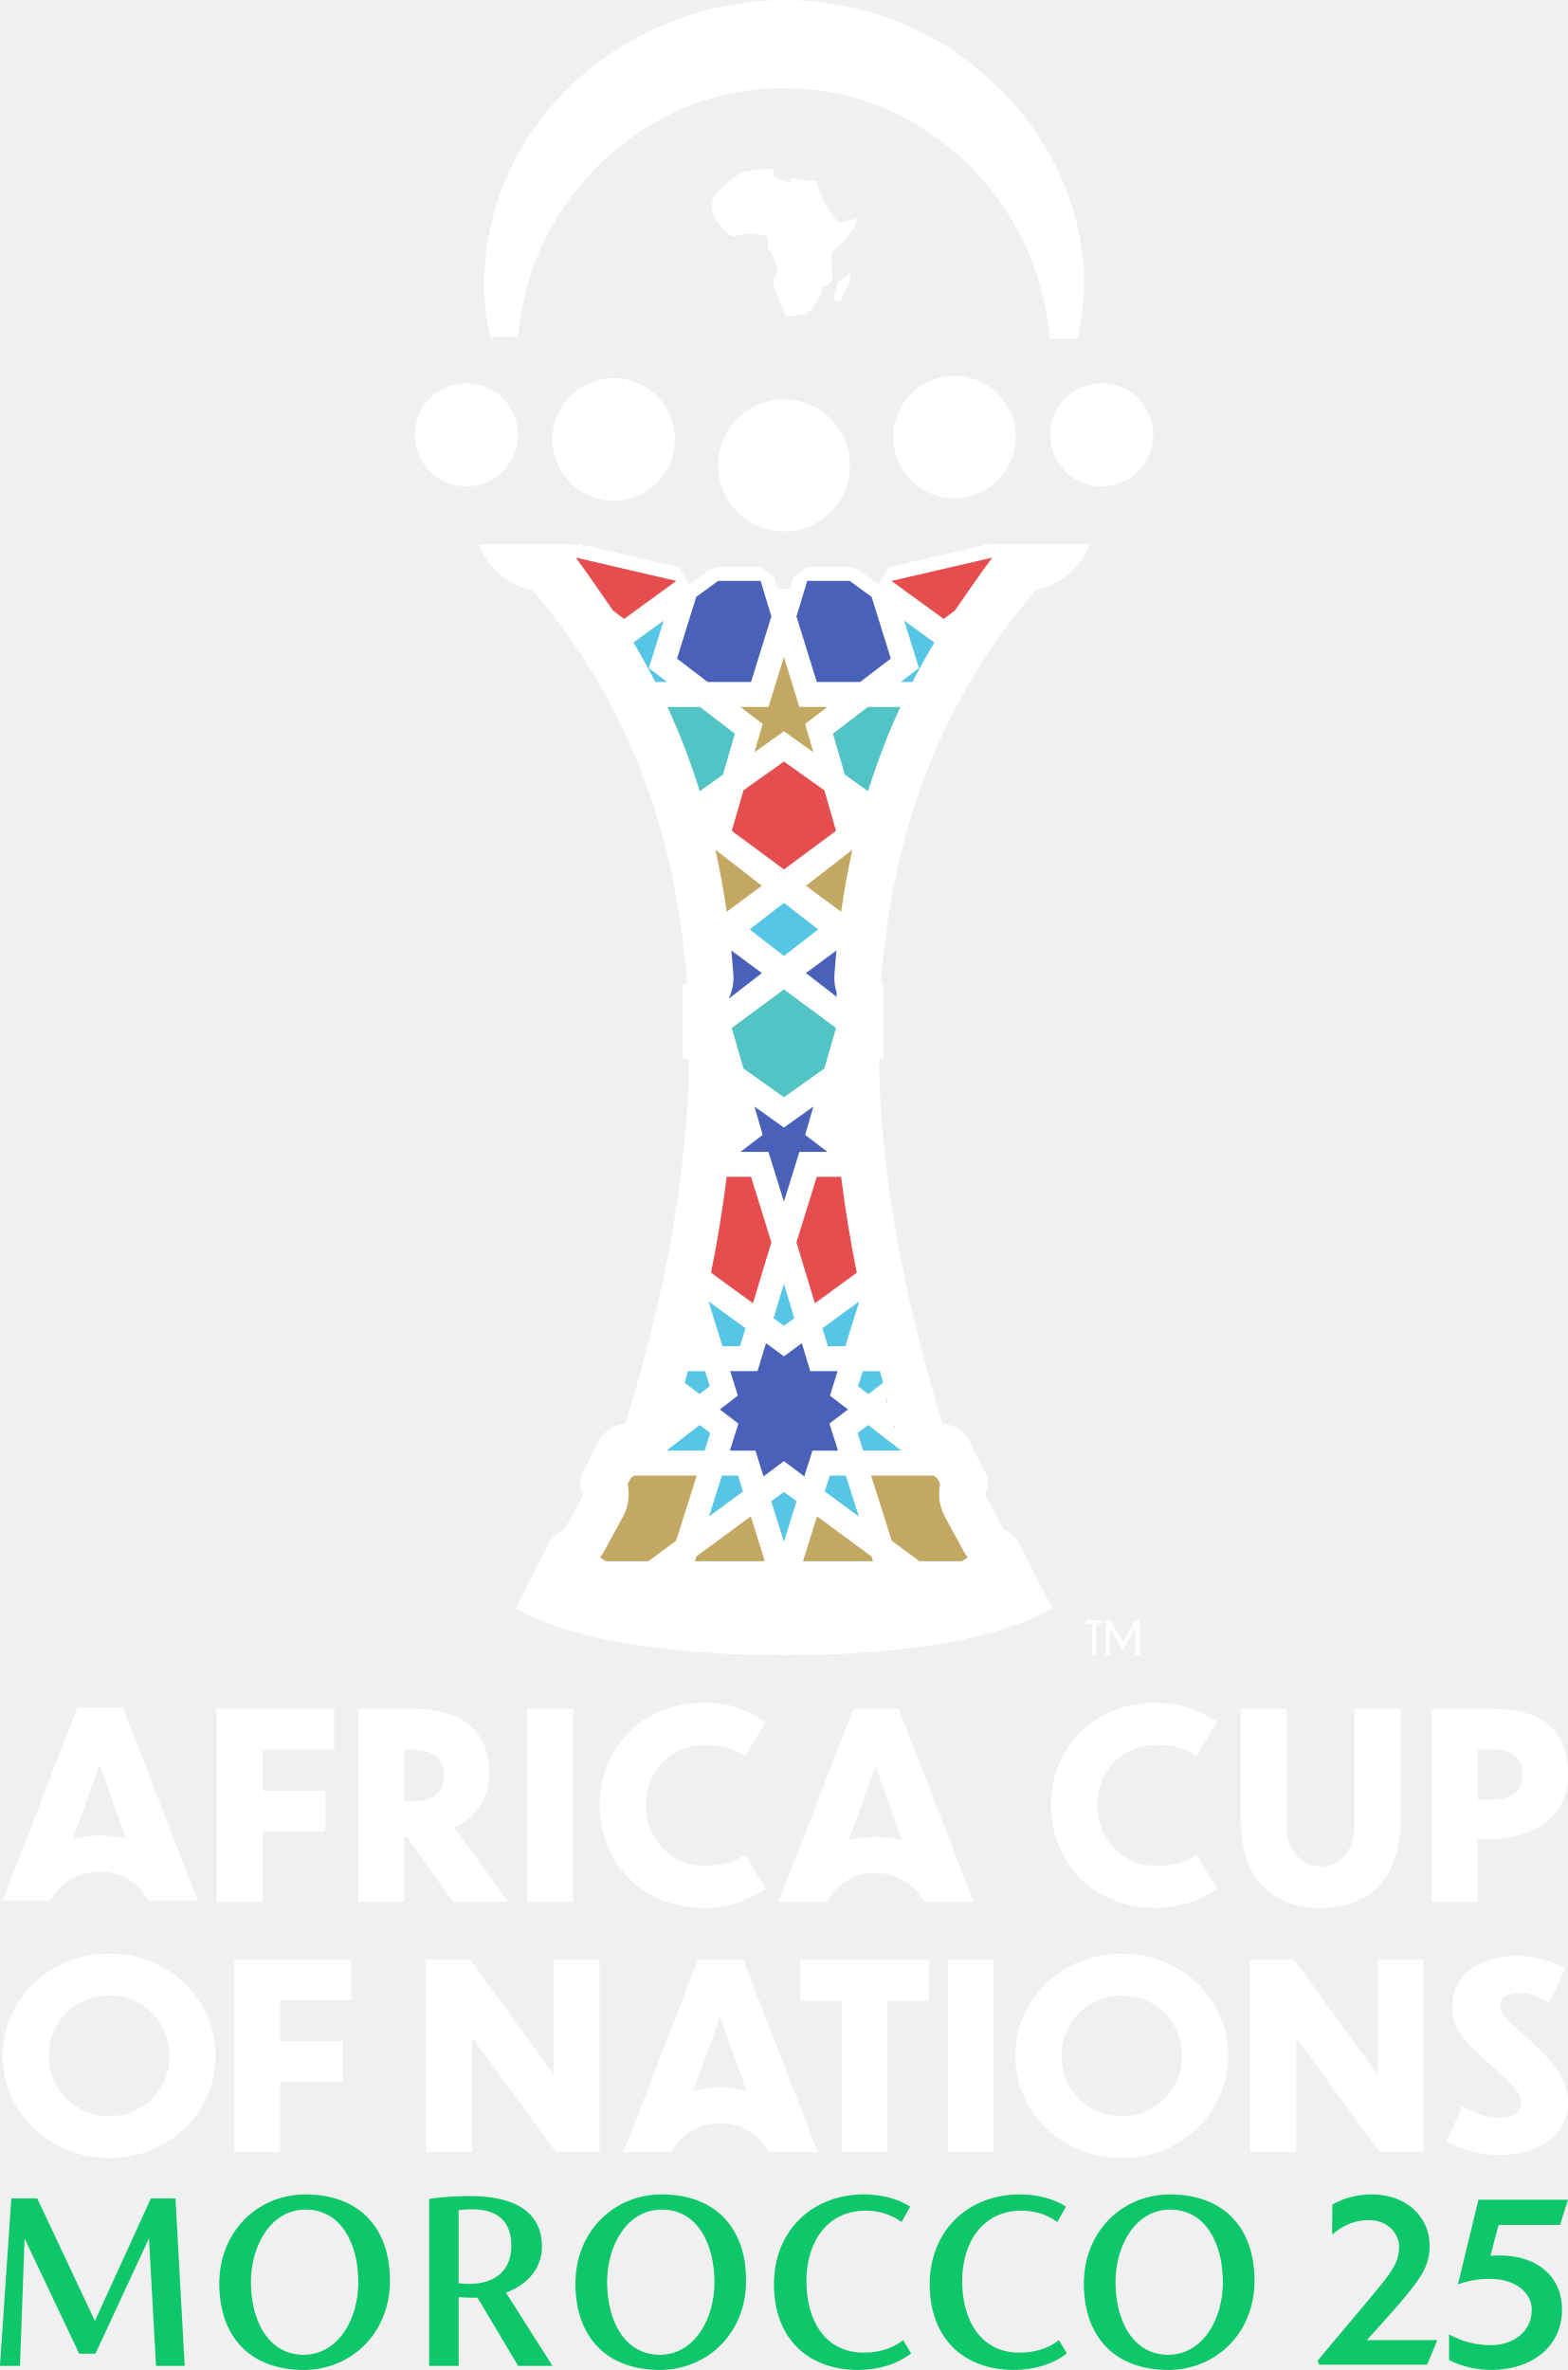
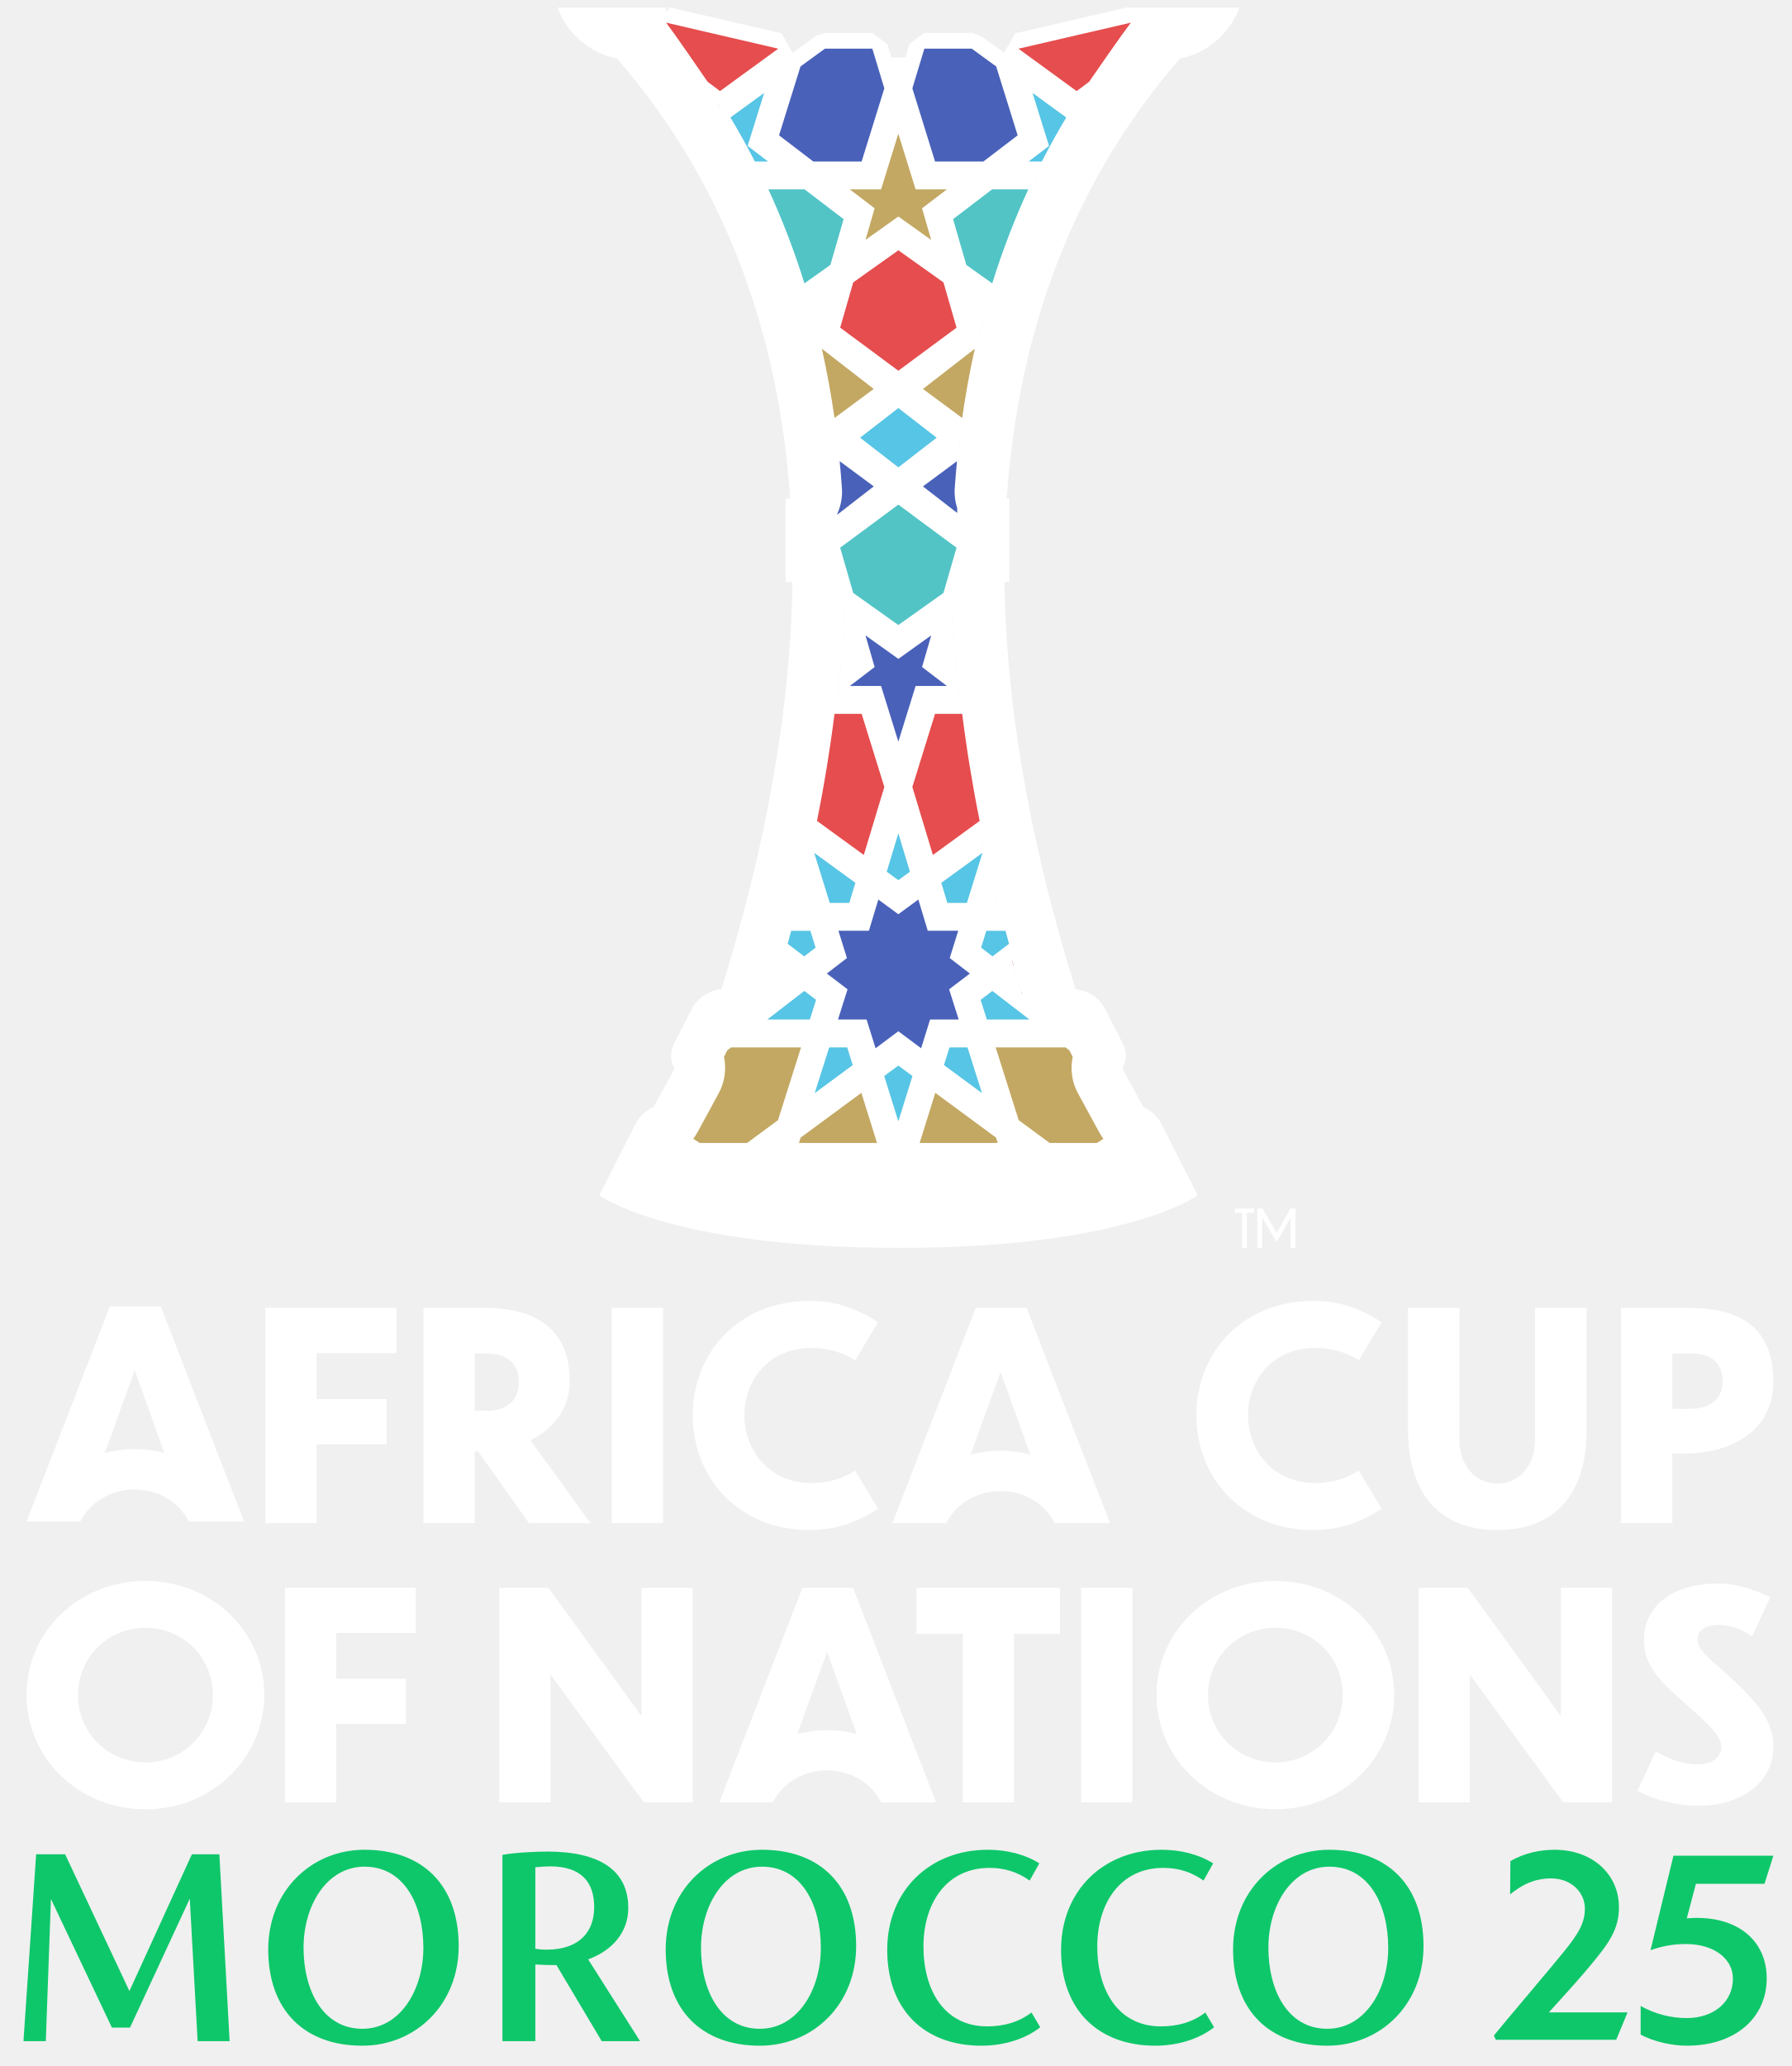
- <svg xmlns="http://www.w3.org/2000/svg" viewBox="0 0 59.16 89.42">
+ <svg xmlns="http://www.w3.org/2000/svg" viewBox="-0.795 20.273 60.575 69.831">
  <defs data-source="https://football-logos.cc">
    <clipPath id="c" clipPathUnits="userSpaceOnUse">
      <path d="M0 841.89h1190.55V0H0Z" />
    </clipPath>
  </defs>
  <g clip-path="url(#c)" transform="matrix(.28853 0 0 -.28853 -95.49 190.682)">
    <path d="m0 0-.919 16.693-7.003-15.102h-2.122l-7.144 15.067L-17.789 0h-2.617l1.485 21.892h3.395l7.534-16.021 7.32 16.021h3.219L3.749 0Z" style="fill:#0ec76a;fill-opacity:1;fill-rule:nonzero;stroke:none" transform="translate(351.355 351.497)" />
    <path d="M0 0c0 5.022-2.228 9.514-6.896 9.514-4.457 0-7.145-4.598-7.145-9.479 0-5.022 2.264-9.513 6.897-9.513C-2.688-9.478 0-4.88 0 0m-18.178-.177c0 6.861 5.057 11.671 11.282 11.671 6.825 0 11.034-4.173 11.034-11.282 0-6.861-5.058-11.671-11.282-11.671-6.826 0-11.034 4.174-11.034 11.282" style="fill:#0ec76a;fill-opacity:1;fill-rule:nonzero;stroke:none" transform="translate(377.807 362.425)" />
    <path d="M0 0c3.961 0 5.623 2.157 5.623 4.986 0 2.936-1.521 4.775-5.163 4.775-.46 0-1.026-.035-1.733-.106V.106A8 8 0 0 1 0 0m6.507-10.716L1.203-1.804H.849c-.743 0-1.415.035-2.122.071v-8.983h-3.855v21.821c1.485.283 4.032.389 5.27.389 6.118 0 9.477-2.193 9.477-6.614 0-2.829-1.874-4.986-4.703-6.012l6.083-9.584z" style="fill:#0ec76a;fill-opacity:1;fill-rule:nonzero;stroke:none" transform="translate(392.199 362.213)" />
    <path d="M0 0c0 5.022-2.228 9.514-6.896 9.514-4.456 0-7.144-4.598-7.144-9.479 0-5.022 2.263-9.513 6.896-9.513C-2.688-9.478 0-4.88 0 0m-18.178-.177c0 6.861 5.057 11.671 11.282 11.671C-.07 11.494 4.138 7.321 4.138.212c0-6.861-5.057-11.671-11.282-11.671-6.825 0-11.034 4.174-11.034 11.282" style="fill:#0ec76a;fill-opacity:1;fill-rule:nonzero;stroke:none" transform="translate(424.38 362.425)" />
    <path d="M0 0c0 7.003 5.022 11.742 11.776 11.742 2.229 0 4.35-.531 6.048-1.591l-1.131-2.017C15.242 9.16 13.722 9.62 11.989 9.62c-5.093 0-7.745-4.209-7.745-9.195 0-5.093 2.405-9.372 7.462-9.372 1.91 0 3.678.46 5.199 1.626l1.026-1.733c-1.91-1.485-4.457-2.157-6.897-2.157C4.279-11.211 0-6.931 0 0" style="fill:#0ec76a;fill-opacity:1;fill-rule:nonzero;stroke:none" transform="translate(432.159 362.177)" />
    <path d="M0 0c0 7.003 5.022 11.742 11.776 11.742 2.229 0 4.35-.531 6.048-1.591l-1.131-2.017C15.242 9.16 13.722 9.62 11.989 9.62c-5.093 0-7.745-4.209-7.745-9.195 0-5.093 2.405-9.372 7.462-9.372 1.91 0 3.678.46 5.199 1.626l1.026-1.733c-1.91-1.485-4.457-2.157-6.897-2.157C4.279-11.211 0-6.931 0 0" style="fill:#0ec76a;fill-opacity:1;fill-rule:nonzero;stroke:none" transform="translate(452.528 362.177)" />
    <path d="M0 0c0 5.022-2.228 9.514-6.897 9.514-4.456 0-7.143-4.598-7.143-9.479 0-5.022 2.263-9.513 6.896-9.513C-2.688-9.478 0-4.88 0 0m-18.178-.177c0 6.861 5.057 11.671 11.281 11.671 6.826 0 11.034-4.173 11.034-11.282 0-6.861-5.057-11.671-11.281-11.671-6.826 0-11.034 4.174-11.034 11.282" style="fill:#0ec76a;fill-opacity:1;fill-rule:nonzero;stroke:none" transform="translate(490.863 362.425)" />
    <path d="M0 0h-14.107l-.231.491c1.099 1.388 7.111 8.441 8.181 9.8 1.792 2.197 2.486 3.44 2.486 5.088 0 1.85-1.561 3.526-3.961 3.526-1.532 0-3.093-.462-4.798-1.879l.029 3.903c1.589.925 3.411 1.33 5.232 1.33 4.51-.029 7.487-2.978 7.487-6.707.029-2.688-1.301-4.394-3.469-6.995-.751-.925-2.948-3.382-4.741-5.348H1.33Z" style="fill:#0ec76a;fill-opacity:1;fill-rule:nonzero;stroke:none" transform="translate(517.58 351.66)" />
    <path d="M0 0c-1.619 0-3.816.434-5.406 1.301v3.353A11 11 0 0 1 0 3.238c3.151 0 5.406 1.879 5.406 4.625 0 2.284-2.168 4.047-5.493 4.047-1.561 0-2.861-.26-4.162-.723l2.688 11.072h11.708l-1.041-3.296H1.07L0 14.916c.376.029.752.058 1.127.058 5.233 0 8.239-2.948 8.239-7.082C9.366 3.267 5.695 0 0 0" style="fill:#0ec76a;fill-opacity:1;fill-rule:nonzero;stroke:none" transform="translate(525.848 350.966)" />
    <path d="M0 0h15.383v-5.308H6.018v-5.375h8.215v-5.307H6.018v-9.23H0Z" style="fill:#fff;fill-opacity:1;fill-rule:nonzero;stroke:none" transform="translate(359.274 437.404)" />
    <path d="M0 0v-6.727h1.386c2.367 0 3.787 1.216 3.787 3.414C5.173-1.082 3.617 0 1.386 0Zm.372-11.46H0v-8.419h-6.018v25.22h7.235c4.97 0 9.905-1.825 9.905-8.553 0-3.347-1.994-5.679-4.597-6.964l7.032-9.703H6.356Z" style="fill:#fff;fill-opacity:1;fill-rule:nonzero;stroke:none" transform="translate(383.833 432.063)" />
    <path d="M399.879 437.404h6.018v-25.22h-6.018z" style="fill:#fff;fill-opacity:1;fill-rule:nonzero;stroke:none" />
    <path d="M0 0c-1.487.98-3.245 1.454-5.139 1.454-4.8 0-7.843-3.618-7.843-7.844 0-4.327 3.043-7.978 7.843-7.978 1.894 0 3.652.473 5.139 1.454l2.671-4.463C0-19.135-2.502-19.879-5.342-19.879c-8.215 0-13.692 6.018-13.692 13.456 0 7.403 5.477 13.387 13.692 13.387 2.84 0 5.274-.71 8.013-2.502z" style="fill:#fff;fill-opacity:1;fill-rule:nonzero;stroke:none" transform="translate(428.406 431.252)" />
    <path d="M0 0c-1.487.98-3.245 1.454-5.139 1.454-4.8 0-7.843-3.618-7.843-7.844 0-4.327 3.043-7.978 7.843-7.978 1.894 0 3.652.473 5.139 1.454l2.671-4.463C0-19.135-2.502-19.879-5.342-19.879c-8.215 0-13.692 6.018-13.692 13.456 0 7.403 5.477 13.387 13.692 13.387 2.84 0 5.274-.71 8.013-2.502z" style="fill:#fff;fill-opacity:1;fill-rule:nonzero;stroke:none" transform="translate(487.42 431.252)" />
    <path d="M0 0c-6.694 0-10.446 4.226-10.446 11.697v14.334h6.017V10.615c0-3.346 2.13-5.172 4.429-5.172 2.333 0 4.429 1.826 4.429 5.172v15.416h6.051V11.697C10.48 4.226 6.762 0 0 0" style="fill:#fff;fill-opacity:1;fill-rule:nonzero;stroke:none" transform="translate(503.633 411.373)" />
    <path d="M0 0v-6.491h2.096c2.265 0 3.787 1.116 3.787 3.178C5.883-1.115 4.598 0 2.096 0Zm0-11.731v-8.148h-6.018v25.22h7.641c5.206 0 10.176-1.386 10.21-8.654-.034-6.221-5.612-8.418-10.311-8.418z" style="fill:#fff;fill-opacity:1;fill-rule:nonzero;stroke:none" transform="translate(524.162 432.063)" />
    <path d="M0 0c-1.226 0-2.4-.164-3.51-.454l.165.454L.001 9.229 3.314 0l.162-.452A13.7 13.7 0 0 1 0 0m3.044 16.734h-5.95l-9.77-25.219h6.296c1.114 2.182 3.411 3.683 6.183 3.752h.392c2.752-.069 5.043-1.57 6.155-3.752h6.464z" style="fill:#fff;fill-opacity:1;fill-rule:nonzero;stroke:none" transform="translate(445.444 420.67)" />
    <path d="M0 0c-1.226 0-2.4-.164-3.51-.454l.165.454L.001 9.229 3.314 0l.163-.452A13.7 13.7 0 0 1 0 0m3.044 16.734h-5.95l-9.77-25.219h6.296c1.114 2.182 3.411 3.683 6.183 3.752h.392c2.752-.069 5.043-1.57 6.155-3.752h6.464z" style="fill:#fff;fill-opacity:1;fill-rule:nonzero;stroke:none" transform="translate(343.984 420.852)" />
    <path d="M0 0v-14.987h-5.995v25.124h5.759l10.912-15.02v15.02h5.995v-25.124h-5.725z" style="fill:#fff;fill-opacity:1;fill-rule:nonzero;stroke:none" transform="translate(392.693 394.466)" />
    <path d="M0 0h-5.434v5.388h16.829V0h-5.4v-19.735H0Z" style="fill:#fff;fill-opacity:1;fill-rule:nonzero;stroke:none" transform="translate(441.017 399.214)" />
    <path d="M454.889 404.603h5.995v-25.124h-5.995z" style="fill:#fff;fill-opacity:1;fill-rule:nonzero;stroke:none" />
    <path d="M0 0c0-4.344 3.435-7.88 7.914-7.88 4.446 0 7.881 3.536 7.881 7.88 0 4.378-3.435 7.881-7.881 7.881C3.435 7.881 0 4.378 0 0m21.823.034c0-7.409-6.129-13.404-13.909-13.404C.067-13.37-6.029-7.375-6.029.034c0 7.375 6.096 13.337 13.943 13.337 7.78 0 13.909-5.962 13.909-13.337" style="fill:#fff;fill-opacity:1;fill-rule:nonzero;stroke:none" transform="translate(469.743 392.04)" />
    <path d="M0 0v-14.987h-5.995v25.124h5.759l10.912-15.02v15.02h5.995v-25.124h-5.725z" style="fill:#fff;fill-opacity:1;fill-rule:nonzero;stroke:none" transform="translate(500.42 394.466)" />
    <path d="M0 0c-1.078.775-2.526 1.347-3.839 1.347-1.718 0-2.56-.673-2.56-1.684 0-1.246 1.246-2.087 3.536-4.176 4.042-3.637 5.355-5.758 5.355-8.385 0-4.345-3.907-6.938-8.824-6.938-2.256 0-5.152.639-7.072 1.751l2.088 4.614c1.583-.876 3.132-1.516 4.951-1.516 1.717 0 2.761.91 2.761 1.988 0 1.279-1.212 2.424-3.603 4.579-4.042 3.503-5.456 5.12-5.456 8.083 0 3.368 2.694 6.534 8.689 6.534 1.987 0 4.277-.673 6.096-1.617z" style="fill:#fff;fill-opacity:1;fill-rule:nonzero;stroke:none" transform="translate(533.503 398.911)" />
    <path d="M0 0a13.9 13.9 0 0 1-3.497-.452l.164.452L.001 9.194 3.302 0l.161-.45C2.366-.163 1.207 0 0 0m3.033 16.671h-5.928l-9.733-25.124h6.272c1.11 2.174 3.399 3.669 6.16 3.738h.391c2.74-.069 5.023-1.564 6.131-3.738h6.439z" style="fill:#fff;fill-opacity:1;fill-rule:nonzero;stroke:none" transform="translate(425.116 387.932)" />
    <path d="M0 0c0-4.346 3.436-7.883 7.917-7.883C12.364-7.883 15.8-4.346 15.8 0c0 4.38-3.436 7.884-7.883 7.884C3.436 7.884 0 4.38 0 0m21.83.034c0-7.412-6.131-13.408-13.913-13.408-7.85 0-13.948 5.996-13.948 13.408 0 7.378 6.098 13.341 13.948 13.341 7.782 0 13.913-5.963 13.913-13.341" style="fill:#fff;fill-opacity:1;fill-rule:nonzero;stroke:none" transform="translate(337.338 392.037)" />
    <path d="M0 0h15.329v-5.289H5.997v-5.356h8.186v-5.29H5.997v-9.197H0Z" style="fill:#fff;fill-opacity:1;fill-rule:nonzero;stroke:none" transform="translate(361.583 404.603)" />
    <path d="M0 0c-1.96 0-3.341 1.459-3.341 3.388 0 2.031 1.535 3.384 3.341 3.384 1.763 0 3.305-1.353 3.305-3.384C3.306 1.349 1.763 0 0 0m0 6.185c-1.471 0-2.619-1.149-2.619-2.797C-2.619 1.85-1.621.596 0 .596c1.436 0 2.584 1.135 2.584 2.792 0 1.648-1.148 2.797-2.584 2.797m-.675-4.738h-.619v3.751H.13c.899 0 1.365-.323 1.365-1.072 0-.682-.414-.963-.975-1.022l1.045-1.656h-.69l-.974 1.597h-.576zm.683 2.127c.462 0 .868.051.868.595 0 .442-.438.504-.813.504h-.738V3.574Z" style="fill:#8d0000;fill-opacity:1;fill-rule:nonzero;stroke:none" transform="translate(449.187 472.605)" />
  </g>
  <path d="M0 0h-13.137c-.665-.892-1.924-6.157-1.924-6.157-10.816-14.124-16.983-31.232-18.348-50.937a6.2 6.2 0 0 1 .285-2.325v-5.309a6.15 6.15 0 0 1-.563-2.659c.213-15.176 3.108-31.812 8.604-49.444a6.16 6.16 0 0 1 4.299-4.119l1.044-2.057a6.16 6.16 0 0 1 .614-4.22l2.453-4.509q.372-.684.896-1.247h-48.344c.347.374.649.793.896 1.247l2.452 4.51a6.16 6.16 0 0 1 .613 4.22l1.043 2.055a6.16 6.16 0 0 1 4.301 4.12c5.496 17.632 8.391 34.267 8.604 49.444a6.15 6.15 0 0 1-.816 3.15v4.167c.42.922.61 1.944.539 2.976-1.366 19.706-7.533 36.813-18.349 50.937L-67.272 0h-12.627a9.38 9.38 0 0 1 6.968-5.979c12.065-13.861 18.888-31.19 20.299-51.541h-.553v-9.781h.816c-.205-14.593-3.003-30.621-8.326-47.698a4.42 4.42 0 0 1-3.525-2.402l-2.063-4.064a2.9 2.9 0 0 1 .1-2.82l-2.452-4.51a4.43 4.43 0 0 1-2.151-2.031l-4.22-8.315s8.285-6.135 35.056-6.157 35.056 6.157 35.056 6.157l-4.22 8.315a4.44 4.44 0 0 1-2.15 2.031l-2.452 4.51a2.9 2.9 0 0 1 .099 2.82l-2.063 4.063a4.41 4.41 0 0 1-3.524 2.403c-5.323 17.076-8.121 33.105-8.326 47.698h.564v9.781h-.301c1.41 20.351 8.234 37.68 20.299 51.541A9.38 9.38 0 0 1 0 0" style="fill:#fff;fill-opacity:1;fill-rule:nonzero;stroke:none" transform="matrix(.28853 0 0 -.28853 41.108 20.528)" />
  <path d="M0 0h.001Z" style="fill:#fff;fill-opacity:1;fill-rule:nonzero;stroke:none" transform="matrix(.28853 0 0 -.28853 29.581 55.207)" />
  <path d="M0 0c.036.614.863 1.88.863 1.88.598 1.168.114 1.72.114 1.72-.076-.278-.284-.524-.284-.524a8.3 8.3 0 0 1-1.181-.773c-.12-.41-.043-.827-.043-.827l-.386-.401C-.837.699-.926.073-.926.073-.611-.391 0 0 0 0" style="fill:#fff;fill-opacity:1;fill-rule:nonzero;stroke:none" transform="matrix(.28853 0 0 -.28853 31.747 11.326)" />
  <path d="M0 0c-.648-.392-2.309-.538-2.309-.538-2.401 2.515-2.826 5.399-2.826 5.399-.896-.063-3.207.405-3.207.405a.87.87 0 0 1-.298-.564c-.325-.069-2.027.68-2.027.68a3.8 3.8 0 0 1-.167 1.035c-1.509.156-4.015-.409-4.015-.409s-4.497-2.48-3.982-4.879c.513-2.401 2.719-3.584 2.719-3.584 2.976.91 4.495-.018 4.495-.018.299-.829-.03-1.49-.03-1.49 1.011-.719 1.393-2.963 1.393-2.963-.517-.699-.587-1.513-.587-1.513.429-1.69 1.744-4.407 1.744-4.407l2.625.242c2.415 2.557 2.036 3.579 2.036 3.579.794.163 1.44.987 1.44.987-.473 1.627-.102 3.617-.102 3.617C.671-1.092 0 0 0 0" style="fill:#fff;fill-opacity:1;fill-rule:nonzero;stroke:none" transform="matrix(.28853 0 0 -.28853 32.297 8.226)" />
  <path d="M0 0a6.745 6.745 0 1 1 0 13.49A6.745 6.745 0 0 1 0 0" style="fill:#fff;fill-opacity:1;fill-rule:nonzero;stroke:none" transform="matrix(.28853 0 0 -.28853 17.596 18.35)" />
  <path d="M0 0a6.745 6.745 0 1 1 13.49 0A6.745 6.745 0 0 1 0 0" style="fill:#fff;fill-opacity:1;fill-rule:nonzero;stroke:none" transform="matrix(.28853 0 0 -.28853 39.62 16.404)" />
  <path d="M0 0a8.01 8.01 0 0 1 8.009-8.009 8.009 8.009 0 1 1 0 16.018A8.01 8.01 0 0 1 0 0" style="fill:#fff;fill-opacity:1;fill-rule:nonzero;stroke:none" transform="matrix(.28853 0 0 -.28853 33.7 16.493)" />
  <path d="M0 0a8.626 8.626 0 0 1-8.627-8.627A8.626 8.626 0 0 1 0-17.254a8.626 8.626 0 0 1 8.627 8.627A8.626 8.626 0 0 1 0 0" style="fill:#fff;fill-opacity:1;fill-rule:nonzero;stroke:none" transform="matrix(.28853 0 0 -.28853 29.581 15.07)" />
  <path d="M0 0a8.01 8.01 0 0 1 8.01-8.009A8.01 8.01 0 0 1 16.019 0 8.01 8.01 0 0 1 8.01 8.009 8.01 8.01 0 0 1 0 0" style="fill:#fff;fill-opacity:1;fill-rule:nonzero;stroke:none" transform="matrix(.28853 0 0 -.28853 20.84 16.581)" />
  <path d="M0 0c.082.841.343 2.554.501 3.38C3.286 19.787 18.1 32.799 34.849 32.525c18.298.074 33.17-14.661 34.692-32.693l3.603-.009c4.709 19.627-10.355 39.359-29.677 43.292-19.945 4.536-41.423-7.399-46.723-27.339C-4.61 10.506-4.87 5.048-3.603.009Z" style="fill:#fff;fill-opacity:1;fill-rule:nonzero;stroke:none" transform="matrix(.28853 0 0 -.28853 19.542 12.717)" />
  <path d="M0 0c-10.816-14.124-16.983-31.231-18.348-50.937a6.2 6.2 0 0 1 .285-2.324v-5.31a6.16 6.16 0 0 1-.562-2.659c.212-15.176 3.107-31.811 8.603-49.443a6.16 6.16 0 0 1 4.299-4.12l1.045-2.056a6.15 6.15 0 0 1 .614-4.22l2.452-4.51a6.2 6.2 0 0 1 .896-1.247H-49.06c.347.375.649.793.896 1.248l2.452 4.509a6.16 6.16 0 0 1 .613 4.221l1.044 2.055a6.16 6.16 0 0 1 4.3 4.12c5.496 17.631 8.391 34.267 8.604 49.443a6.16 6.16 0 0 1-.815 3.15v4.167c.42.923.61 1.945.538 2.976-1.366 19.707-7.84 37.43-18.657 51.553z" style="fill:#fff;fill-opacity:1;fill-rule:nonzero;stroke:none" transform="matrix(.28853 0 0 -.28853 36.762 22.305)" />
  <path d="M0 0h-.002" style="fill:#c3a863;fill-opacity:1;fill-rule:nonzero;stroke:#fff;stroke-width:3;stroke-linecap:square;stroke-linejoin:bevel;stroke-miterlimit:10;stroke-dasharray:none;stroke-opacity:1" transform="matrix(.28853 0 0 -.28853 29.577 58.905)" />
  <path d="m0 0-1.456 1.088-.209.218c-1.046 1.536-3.924 5.7-4.835 6.891l.936 1.451L7.545 6.604l.668-1.167-.349-.511L1.089-.007Z" style="fill:#e64d4e;fill-opacity:1;fill-rule:nonzero;stroke:none" transform="matrix(.28853 0 0 -.28853 23.39 23.564)" />
  <path d="m0 0-1.872-2.903c.94-1.227 3.894-5.511 4.806-6.85l.418-.436 1.455-1.088 2.179-.014 6.775 4.933.671.936.013.043-1.336 2.335zm-.415-1.787 13.109-3.044-.013-.044-6.775-4.932-1.455 1.088C3.551-7.4.559-3.059-.415-1.787" style="fill:#fff;fill-opacity:1;fill-rule:nonzero;stroke:none" transform="matrix(.28853 0 0 -.28853 21.844 20.522)" />
  <path d="m0 0-.013.01-.347.596a104 104 0 0 1-1.464 8.022l1.457.926L5.71 4.845l-.016-1.463L1.106-.012Z" style="fill:#c3a863;fill-opacity:1;fill-rule:nonzero;stroke:none" transform="matrix(.28853 0 0 -.28853 27.26 34.608)" />
  <path d="m0 0-2.914-1.852a104 104 0 0 0 1.45-7.951l.682-1.183 2.239-.043 4.588 3.395.032 2.925zm-1.124-1.451 6.077-4.708L.366-9.554l-.013.01a105 105 0 0 1-1.477 8.093" style="fill:#fff;fill-opacity:1;fill-rule:nonzero;stroke:none" transform="matrix(.28853 0 0 -.28853 27.316 31.642)" />
  <path d="m0 0-.016 1.463 6.077 4.709 1.457-.926a104 104 0 0 1-1.463-8.021l-.353-.601-1.116-.018Z" style="fill:#c3a863;fill-opacity:1;fill-rule:nonzero;stroke:none" transform="matrix(.28853 0 0 -.28853 30.251 33.633)" />
  <path d="M0 0h.003Zm.003 3.67H0V2.571l-1.124.714-6.077-4.708.033-2.926 4.585-3.394 2.224.03.699 1.196c.388 2.714.876 5.389 1.45 7.951L.002 2.57ZM0 1.835a105 105 0 0 1-1.476-8.092l-.015-.012-4.586 3.395zm0 0h.003" style="fill:#fff;fill-opacity:1;fill-rule:nonzero;stroke:none" transform="matrix(.28853 0 0 -.28853 32.162 32.59)" />
  <path d="M0 0a91 91 0 0 1-4.179 10.902l.833 1.301h4.24l.557-.188 4.571-3.489.325-.983-1.55-5.363-.35-.494L1.408-.475Z" style="fill:#52c4c6;fill-opacity:1;fill-rule:nonzero;stroke:none" transform="matrix(.28853 0 0 -.28853 26.149 29.93)" />
  <path d="M0 0h-4.24l-1.667-2.602A89.5 89.5 0 0 0-1.77-13.394l2.815-.95 3.04 2.162.7.986 1.549 5.363-.649 1.968L1.113-.376zm0-1.835 4.572-3.489-1.55-5.363-3.04-2.161A91 91 0 0 1-4.24-1.835z" style="fill:#fff;fill-opacity:1;fill-rule:nonzero;stroke:none" transform="matrix(.28853 0 0 -.28853 26.407 26.144)" />
  <path d="m0 0-.35.493-1.548 5.363.324.984 4.571 3.489.557.188h4.24l.834-1.301a90.5 90.5 0 0 1-4.18-10.903l-1.407-.475Z" style="fill:#52c4c6;fill-opacity:1;fill-rule:nonzero;stroke:none" transform="matrix(.28853 0 0 -.28853 31.722 29.444)" />
  <path d="M0 0h.003Zm.003 3.67h-4.244l-1.113-.377-4.571-3.488-.649-1.968 1.549-5.363.699-.986 3.041-2.162 2.815.95A89 89 0 0 0 1.667 1.067L.003 3.665ZM0 1.835A91 91 0 0 1-4.222-9.179l-3.041 2.162-1.548 5.363 4.57 3.489zm0 0h.003" style="fill:#fff;fill-opacity:1;fill-rule:nonzero;stroke:none" transform="matrix(.28853 0 0 -.28853 33.97 27.203)" />
  <path d="m0 0-.876.646-2.658 8.569-.003.537 1.407 4.656.878.653h5.546l.54-.176 2.869-2.09.336-.469 2.514-8.07-.319-1.003L6.217.188 5.661 0Z" style="fill:#4961b9;fill-opacity:1;fill-rule:nonzero;stroke:none" transform="matrix(.28853 0 0 -.28853 30.818 25.997)" />
  <path d="M0 0h-5.546l-1.756-1.304-1.406-4.656.004-1.075 2.658-8.569 1.752-1.291h5.661l1.113.376 4.017 3.065.638 2.005-2.514 8.071-.672.937L1.08-.352zm0-1.835 2.869-2.089 2.515-8.071-4.017-3.065h-5.661l-2.658 8.569 1.406 4.656z" style="fill:#fff;fill-opacity:1;fill-rule:nonzero;stroke:none" transform="matrix(.28853 0 0 -.28853 32.057 21.387)" />
  <path d="m0 0-.557.188-4.016 3.065-.319 1.003 2.514 8.07.335.469 2.87 2.09.54.176h5.546l.878-.653 1.407-4.656-.002-.537L6.536.646 5.66 0Z" style="fill:#4961b9;fill-opacity:1;fill-rule:nonzero;stroke:none" transform="matrix(.28853 0 0 -.28853 26.702 25.997)" />
  <path d="M0 0h-5.546l-1.08-.352-2.869-2.089-.672-.938-2.514-8.07.638-2.005 4.017-3.065 1.113-.376h5.66L.5-15.604l2.659 8.569.004 1.075-1.407 4.656zm0-1.835 1.407-4.656-2.66-8.569h-5.66l-4.016 3.065 2.514 8.071 2.869 2.089z" style="fill:#fff;fill-opacity:1;fill-rule:nonzero;stroke:none" transform="matrix(.28853 0 0 -.28853 28.697 21.387)" />
  <path d="m0 0-.817.5a86 86 0 0 1-2.832 5.104l.247 1.215 3.95 2.876L1.964 8.68.222 3.085l1.884-1.438L1.55 0Z" style="fill:#57c5e5;fill-opacity:1;fill-rule:nonzero;stroke:none" transform="matrix(.28853 0 0 -.28853 24.726 25.997)" />
  <path d="M0 0h.003Zm.003 3.67H0V2.544l-1.08.774L-5.031.441l-.493-2.428a85 85 0 0 0 2.802-5.05l1.634-.999H.461l1.114 3.294L.2-3.693l1.552 4.982-1.75 1.254ZM0 1.835l-1.933-6.208L.461-6.201h-1.549a87 87 0 0 1-2.863 5.159zm0 0h.003" style="fill:#fff;fill-opacity:1;fill-rule:nonzero;stroke:none" transform="matrix(.28853 0 0 -.28853 25.04 23.943)" />
  <path d="m0 0 .016 1.463L4.01 4.419l1.459-.826A109 109 0 0 1 5.206.458a5.3 5.3 0 0 1 .246-2.004l.045-.282v-.559l-1.48-.725z" style="fill:#4961b9;fill-opacity:1;fill-rule:nonzero;stroke:none" transform="matrix(.28853 0 0 -.28853 30.246 36.922)" />
  <path d="M0 0h.003Zm.003 3.67H0v-.978l-1.092.618L-5.085.354l-.032-2.926L-1.1-5.684l2.959 1.45v.559l-.09.566a4.4 4.4 0 0 0-.203 1.657c.068.98.153 1.997.26 3.11L.002 2.691ZM0 1.835a119 119 0 0 1-.265-3.16 6.2 6.2 0 0 1 .289-2.35v-.559l-4.017 3.113zm0 0h.003" style="fill:#fff;fill-opacity:1;fill-rule:nonzero;stroke:none" transform="matrix(.28853 0 0 -.28853 31.56 36.39)" />
  <path d="m0 0-.336.468.656 1.21 13.138 3.044.936-1.451c-.935-1.222-3.911-5.489-4.866-6.891l-.209-.218-1.456-1.088-1.089-.007Z" style="fill:#e64d4e;fill-opacity:1;fill-rule:nonzero;stroke:none" transform="matrix(.28853 0 0 -.28853 33.495 22.143)" />
  <path d="M0 0h.003Zm.003 3.67H0v-.69l-.414.642L-13.553.578l-1.338-2.332.013-.043.672-.939 6.775-4.932 2.179.014 1.455 1.088.418.436C-2.424-4.729.539-.478 1.457.719L.002 2.976ZM0 1.835C-.974.563-3.996-3.777-4.896-5.096l-1.455-1.089-6.775 4.933-.013.043zm0 0h.003" style="fill:#fff;fill-opacity:1;fill-rule:nonzero;stroke:none" transform="matrix(.28853 0 0 -.28853 37.438 21.568)" />
  <path d="m0 0-3.317-2.369-1.415 1.001.898 3.103-2.41 1.839.557 1.647h2.988l1.823 5.876H.876l1.823-5.876h2.99l.556-1.647-2.41-1.839.897-3.103-1.415-1.001Z" style="fill:#c3a863;fill-opacity:1;fill-rule:nonzero;stroke:none" transform="matrix(.28853 0 0 -.28853 29.577 27.915)" />
  <path d="m0 0-1.623-5.23h-2.312l-1.113-3.294 1.91-1.458-.723-2.5 2.83-2.003 2.783 1.989 2.784-1.989 2.83 2.003-.723 2.5 1.911 1.458-1.11 3.285v.009H5.127L3.505 0Zm7.441-7.065h.003M1.752-.544l2.023-6.521h3.666l-2.909-2.22 1.071-3.707-3.851 2.751-3.85-2.751 1.072 3.707-2.909 2.22h3.664z" style="fill:#fff;fill-opacity:1;fill-rule:nonzero;stroke:none" transform="matrix(.28853 0 0 -.28853 29.071 24.635)" />
  <path d="m0 0-.557 1.647 1.885 1.438L-.414 8.68l1.416 1.015 3.951-2.877.247-1.214A86 86 0 0 1 2.368.5L1.551 0Z" style="fill:#57c5e5;fill-opacity:1;fill-rule:nonzero;stroke:none" transform="matrix(.28853 0 0 -.28853 33.98 25.997)" />
  <path d="m0 0-2.832-2.029 1.552-4.983-1.375-1.049 1.113-3.293H.009l1.633.999a85 85 0 0 0 2.803 5.05l-.493 2.428Zm-1.08-1.483 3.951-2.878A87 87 0 0 1 .009-9.519h-1.551L.853-7.691z" style="fill:#fff;fill-opacity:1;fill-rule:nonzero;stroke:none" transform="matrix(.28853 0 0 -.28853 34.425 22.986)" />
  <path d="m0 0-2.406 7.966.002.537 2.658 8.569.876.645h3.18l.91-.803a174 174 0 0 1 2.038-12.48l-.36-.921-5.48-3.99z" style="fill:#e64d4e;fill-opacity:1;fill-rule:nonzero;stroke:none" transform="matrix(.28853 0 0 -.28853 30.492 49.248)" />
  <path d="M0 0h-3.179l-1.753-1.291L-7.59-9.86l-.004-1.075 2.406-7.966 2.836-.952 5.48 3.989.72 1.843A173 173 0 0 0 1.821-1.607Zm0-1.835a174 174 0 0 1 2.049-12.546l-5.48-3.989-2.407 7.966 2.659 8.569z" style="fill:#fff;fill-opacity:1;fill-rule:nonzero;stroke:none" transform="matrix(.28853 0 0 -.28853 31.735 43.871)" />
  <path d="m0 0-1.333 1.029-.316.998.613 1.97.876.645h2.247l.885-.678.112-.417q.147-.55.299-1.102l-.329-.975L1.115-.004Z" style="fill:#57c5e5;fill-opacity:1;fill-rule:nonzero;stroke:none" transform="matrix(.28853 0 0 -.28853 32.597 52.808)" />
  <path d="M0 0h-2.247l-1.752-1.29-.613-1.969.631-1.998 1.334-1.029 2.231-.008L1.523-4.82l.658 1.951q-.157.569-.309 1.136l-.1.375zm0-1.835c.137-.508.271-1.015.412-1.524l-1.938-1.474-1.334 1.029.613 1.969z" style="fill:#fff;fill-opacity:1;fill-rule:nonzero;stroke:none" transform="matrix(.28853 0 0 -.28853 33.2 51.204)" />
  <path d="m0 0-4.484 3.474v1.45L0 8.398h1.124l4.484-3.474v-1.45L1.124 0Z" style="fill:#57c5e5;fill-opacity:1;fill-rule:nonzero;stroke:none" transform="matrix(.28853 0 0 -.28853 29.415 36.278)" data-source="https://football-logos.cc" />
  <path d="m0 0-4.484-3.474v-2.901L0-9.849h2.248l4.483 3.474v2.901L2.248 0Zm1.124-1.451 4.484-3.474-4.484-3.474-4.484 3.474Z" style="fill:#fff;fill-opacity:1;fill-rule:nonzero;stroke:none" transform="matrix(.28853 0 0 -.28853 29.253 33.646)" />
  <path d="m0 0-1.712 1.267-.002.006-5.104 3.774-.336.992 1.532 5.302.35.494 5.286 3.759h1.064l5.286-3.759.35-.494 1.532-5.302-.336-.992-5.105-3.775v-.005L1.092 0Z" style="fill:#e64d4e;fill-opacity:1;fill-rule:nonzero;stroke:none" transform="matrix(.28853 0 0 -.28853 29.42 33.017)" />
  <path d="M0 0h-2.127l-5.286-3.759-.699-.986-1.533-5.303.672-1.984 5.104-3.773.002-.006 1.712-1.267 2.183-.001 1.713 1.268.001.005 5.104 3.774.672 1.984-1.532 5.303-.7.986zm-1.063-1.495 5.286-3.759 1.532-5.303-5.107-3.776.002-.003-1.713-1.268-1.713 1.268.002.003-5.108 3.776 1.532 5.303z" style="fill:#fff;fill-opacity:1;fill-rule:nonzero;stroke:none" transform="matrix(.28853 0 0 -.28853 29.884 28.302)" />
  <path d="m0 0-.544.179-3.622 2.669-.33.462-2.7 8.526.875 1.194h8.187l.56-.19.455-.351.258-.311.386-.76.079-.606a5.3 5.3 0 0 1 .53-3.637l2.478-4.558c.119-.219.259-.435.426-.657L6.809.641l-.747-.49L5.558 0Z" style="fill:#c3a863;fill-opacity:1;fill-rule:nonzero;stroke:none" transform="matrix(.28853 0 0 -.28853 34.69 59.17)" />
  <path d="M0 0h-8.187l-1.749-2.389 2.699-8.526.661-.923 3.621-2.669 1.089-.358h5.558l1.007.301.747.491.458 2.638a4.4 4.4 0 0 0-.352.542L3.073-6.335a4.4 4.4 0 0 0-.437 3.008l-.159 1.212-.386.76-.515.622-.455.351zm0-1.835.455-.351.386-.76a6.22 6.22 0 0 1 .62-4.265L3.94-11.77q.223-.404.499-.77l-.747-.49h-5.558l-3.621 2.669-2.7 8.526z" style="fill:#fff;fill-opacity:1;fill-rule:nonzero;stroke:none" transform="matrix(.28853 0 0 -.28853 35.229 55.145)" />
  <path d="m0 0-.875.64-.729 2.304.32 1.008L.093 4.998l1.115-.004 4.344-3.35L4.992 0Z" style="fill:#57c5e5;fill-opacity:1;fill-rule:nonzero;stroke:none" transform="matrix(.28853 0 0 -.28853 32.568 54.998)" />
  <path d="m0 0-1.377-1.047-.639-2.014.729-2.304 1.75-1.281h4.992l1.121 3.287L2.231-.008zm1.111-1.461 4.344-3.35H.463l-.73 2.303z" style="fill:#fff;fill-opacity:1;fill-rule:nonzero;stroke:none" transform="matrix(.28853 0 0 -.28853 32.435 53.345)" />
  <path d="m0 0-.36.922c.845 4.22 1.53 8.419 2.038 12.479l.911.804h3.178l.877-.646L9.303 4.99l.002-.537-2.407-7.966-1.418-.476Z" style="fill:#e64d4e;fill-opacity:1;fill-rule:nonzero;stroke:none" transform="matrix(.28853 0 0 -.28853 26.672 48.234)" />
  <path d="M0 0h-3.179L-5-1.607a173 173 0 0 0-2.027-12.414l.719-1.843 5.481-3.989 2.836.952 2.407 7.966-.004 1.075-2.66 8.569zm0-1.835 2.659-8.569L.253-18.37l-5.481 3.989A174 174 0 0 1-3.179-1.835z" style="fill:#fff;fill-opacity:1;fill-rule:nonzero;stroke:none" transform="matrix(.28853 0 0 -.28853 28.336 43.871)" />
  <path d="m0 0-1.823 5.875h-2.988l-.557 1.647 2.41 1.838-.898 3.104 1.415 1.002 3.317-2.37 3.317 2.37 1.415-1.001-.897-3.104 2.41-1.839-.556-1.647h-2.99L1.752 0Z" style="fill:#4961b9;fill-opacity:1;fill-rule:nonzero;stroke:none" transform="matrix(.28853 0 0 -.28853 29.324 45.42)" />
  <path d="M0 0h.003Zm.003 3.67H0V2.573l-1.067.755-2.783-1.989-2.784 1.989-2.83-2.003.723-2.5-1.91-1.458 1.113-3.293h2.313l1.622-5.23h3.505l1.622 5.23h2.314l1.113 3.293L1.04-1.175l.723 2.5L.002 2.572zM0 1.835l-1.071-3.707 2.909-2.219h-3.665l-2.023-6.521-2.024 6.521h-3.664l2.909 2.219-1.072 3.707L-3.85-.916zm0 0h.003" style="fill:#fff;fill-opacity:1;fill-rule:nonzero;stroke:none" transform="matrix(.28853 0 0 -.28853 30.688 42.279)" />
  <path d="m0 0-2.12-1.584-1.425.462-.851 2.724h-2.675l-.874 1.195.925 2.921-1.914 1.455-.005 1.457 1.85 1.427-.805 2.585.876 1.191h2.888l.908 3.005 1.421.474L0 15.991l1.802 1.321 1.421-.474.906-3.005h2.888l.876-1.191-.806-2.585L8.938 8.63l-.005-1.457-1.914-1.455.926-2.921-.874-1.195H4.396l-.85-2.724-1.425-.462Z" style="fill:#4961b9;fill-opacity:1;fill-rule:nonzero;stroke:none" transform="matrix(.28853 0 0 -.28853 29.577 55.46)" />
  <path d="m0 0-1.259-.924L-2.517 0l-2.842-.949-.711-2.353h-2.207l-1.752-2.381.616-1.976-1.345-1.036.01-2.914 1.399-1.064-.73-2.306 1.749-2.389h2.001l.649-2.08 2.85-.923 1.571 1.173 1.572-1.174 2.85.924.649 2.08h2l1.749 2.389-.731 2.306 1.399 1.064.01 2.914-1.345 1.036.616 1.976-1.749 2.377v.004H3.552L2.842-.95zm5.758-5.137h.003M1.085-1.479l1.104-3.658h3.569l-.995-3.196 2.356-1.816-2.428-1.846 1.121-3.538h-3.35l-1.051-3.368-2.67 1.994-2.669-1.994-1.052 3.368h-3.35l1.121 3.538-2.429 1.846 2.356 1.816-.995 3.196h3.569l1.105 3.658 2.344-1.72z" style="fill:#fff;fill-opacity:1;fill-rule:nonzero;stroke:none" transform="matrix(.28853 0 0 -.28853 29.94 50.251)" />
  <path d="m0 0-.878.652-.712 2.357.339 1.007 4.827 3.515 1.416-1.015L3.164.644 2.288 0Z" style="fill:#57c5e5;fill-opacity:1;fill-rule:nonzero;stroke:none" transform="matrix(.28853 0 0 -.28853 31.235 51.057)" />
  <path d="M0 0h.003Zm.003 3.67H0V2.544l-1.08.774-4.827-3.515-.677-2.013.711-2.357 1.757-1.304h2.288l1.752 1.289L1.752 1.29.002 2.543zM0 1.835l-1.828-5.871h-2.288l-.711 2.356zm0 0h.003" style="fill:#fff;fill-opacity:1;fill-rule:nonzero;stroke:none" transform="matrix(.28853 0 0 -.28853 32.422 49.628)" />
  <path d="m0 0-.874 1.195.198.626.33.462 7.117 5.244 1.42-.465 1.833-5.871L9.148 0Z" style="fill:#c3a863;fill-opacity:1;fill-rule:nonzero;stroke:none" transform="matrix(.28853 0 0 -.28853 26.216 59.17)" />
  <path d="m0 0-7.117-5.244-.661-.923-.198-.626 1.749-2.389h9.148L4.673-6.8 2.84-.93Zm1.088-1.477 1.833-5.87h-9.148l.199.626z" style="fill:#fff;fill-opacity:1;fill-rule:nonzero;stroke:none" transform="matrix(.28853 0 0 -.28853 28.013 56.785)" />
  <path d="M0 0v.099l.082.379c.365.801.525 1.688.464 2.566a111 111 0 0 1-.263 3.134l1.46.826 3.993-2.956.016-1.462L1.479-.725Z" style="fill:#4961b9;fill-opacity:1;fill-rule:nonzero;stroke:none" transform="matrix(.28853 0 0 -.28853 27.248 37.669)" />
  <path d="m0 0-2.918-1.652c.108-1.112.193-2.129.261-3.108a4.4 4.4 0 0 0-.384-2.122l-.165-.76v-.099l2.959-1.45L4.026-5.88l-.033 2.925zm-1.091-1.475L2.902-4.43l-4.273-3.311v.099c.425.933.617 1.965.544 3.009q-.111 1.59-.264 3.158" style="fill:#fff;fill-opacity:1;fill-rule:nonzero;stroke:none" transform="matrix(.28853 0 0 -.28853 27.908 35.435)" />
  <path d="m0 0 1.698 5.358.874.641h2.107l.876-.644.649-2.078-.332-1.012-4.453-3.281Z" style="fill:#57c5e5;fill-opacity:1;fill-rule:nonzero;stroke:none" transform="matrix(.28853 0 0 -.28853 26.497 57.14)" />
  <path d="M0 0h-2.107l-1.749-1.281-1.697-5.358 2.837-2.031 4.454 3.28.663 2.025-.65 2.078zm0-1.835.649-2.077-4.453-3.281 1.697 5.358z" style="fill:#fff;fill-opacity:1;fill-rule:nonzero;stroke:none" transform="matrix(.28853 0 0 -.28853 27.847 55.145)" />
  <path d="m0 0-5.286 3.759-.35.493-1.532 5.303.336.992 5.103 3.772.002.005 1.712 1.269h1.093l1.713-1.269v-.004l5.104-3.773.336-.992-1.532-5.303-.349-.493L1.063 0Z" style="fill:#52c4c6;fill-opacity:1;fill-rule:nonzero;stroke:none" transform="matrix(.28853 0 0 -.28853 29.423 41.615)" />
  <path d="m0 0-2.186-.001-1.712-1.27-.001-.004-5.102-3.771-.673-1.985 1.533-5.303.699-.986 5.287-3.759h2.126l5.286 3.759.7.986 1.532 5.303-.672 1.985-5.103 3.771-.001.006zm-1.092-1.474 1.713-1.27-.003-.003 5.108-3.775-1.532-5.303-5.286-3.758-5.287 3.758-1.532 5.303 5.108 3.775-.002.002z" style="fill:#fff;fill-opacity:1;fill-rule:nonzero;stroke:none" transform="matrix(.28853 0 0 -.28853 29.892 36.903)" />
  <path d="m0 0-.876 1.191L.957 7.062l1.42.465 7.118-5.244.33-.462.198-.627L9.149 0Z" style="fill:#c3a863;fill-opacity:1;fill-rule:nonzero;stroke:none" transform="matrix(.28853 0 0 -.28853 30.298 59.17)" />
  <path d="m0 0-2.84-.931-1.832-5.87 1.751-2.381h9.149l1.749 2.388-.198.627-.661.923zm-1.088-1.477 7.117-5.244.199-.627h-9.149z" style="fill:#fff;fill-opacity:1;fill-rule:nonzero;stroke:none" transform="matrix(.28853 0 0 -.28853 31.14 56.785)" />
  <path d="m0 0-.56 1.644 4.344 3.35 1.115.004 1.377-1.046.32-1.007L5.867.641 4.992 0Z" style="fill:#57c5e5;fill-opacity:1;fill-rule:nonzero;stroke:none" transform="matrix(.28853 0 0 -.28853 25.145 54.998)" />
  <path d="m0 0-2.231-.008-4.344-3.351 1.121-3.287h4.992l1.749 1.281.729 2.304-.639 2.014zm-1.111-1.461L.267-2.508l-.729-2.303h-4.992z" style="fill:#fff;fill-opacity:1;fill-rule:nonzero;stroke:none" transform="matrix(.28853 0 0 -.28853 26.719 53.345)" />
  <path d="m0 0-.504.151-.746.49-.229 1.319q.246.327.426.657l2.478 4.559c.603 1.109.791 2.4.529 3.637l.079.605.385.758.258.312.456.351.56.191h8.187l.875-1.194-2.699-8.526-.331-.462L6.102.179 5.558 0Z" style="fill:#c3a863;fill-opacity:1;fill-rule:nonzero;stroke:none" transform="matrix(.28853 0 0 -.28853 22.86 59.17)" />
  <path d="M0 0h.003Zm.003 3.67h-8.19l-1.121-.382-.456-.352-.515-.622-.385-.758-.159-1.212a4.4 4.4 0 0 0-.437-3.009l-2.478-4.558a4.6 4.6 0 0 0-.353-.544l.458-2.637.747-.49 1.007-.301h5.558l1.088.357 3.622 2.669.661.924 2.699 8.526L.003 3.666zM0 1.835l-2.7-8.526-3.621-2.669h-5.558l-.747.49q.278.365.5.771l2.478 4.558a6.23 6.23 0 0 1 .62 4.266l.385.758.456.352zm0 0h.003" style="fill:#fff;fill-opacity:1;fill-rule:nonzero;stroke:none" transform="matrix(.28853 0 0 -.28853 26.287 56.204)" />
  <path d="m0 0-.329.975q.155.56.303 1.116l.108.403.886.678h2.245l.876-.644.614-1.97-.316-.999L3.054-1.47l-1.115-.004Z" style="fill:#57c5e5;fill-opacity:1;fill-rule:nonzero;stroke:none" transform="matrix(.28853 0 0 -.28853 25.675 52.384)" />
  <path d="M0 0h-2.246l-1.772-1.358-.1-.375Q-4.27-2.3-4.426-2.87l.657-1.95 1.939-1.474 2.231.008 1.333 1.029.632 1.998-.614 1.97zm0-1.835.614-1.969L-.72-4.833l-1.938 1.474c.141.509.275 1.016.412 1.524z" style="fill:#fff;fill-opacity:1;fill-rule:nonzero;stroke:none" transform="matrix(.28853 0 0 -.28853 26.602 51.204)" />
  <path d="m0 0-.876.644-1.828 5.872 1.416 1.015 4.827-3.515.338-1.007L3.166.652 2.287 0Z" style="fill:#57c5e5;fill-opacity:1;fill-rule:nonzero;stroke:none" transform="matrix(.28853 0 0 -.28853 27.26 51.057)" />
  <path d="m0 0-2.832-2.029L-1.004-7.9.748-9.189h2.288l1.756 1.304.712 2.356-.677 2.014zm-1.08-1.483 4.827-3.515-.711-2.356H.748Z" style="fill:#fff;fill-opacity:1;fill-rule:nonzero;stroke:none" transform="matrix(.28853 0 0 -.28853 27.043 48.67)" />
  <path d="m0 0-.338 1.007 1.359 4.497h1.756l1.359-4.497L3.798.001l-1.359-.99-1.08-.001Z" style="fill:#57c5e5;fill-opacity:1;fill-rule:nonzero;stroke:none" transform="matrix(.28853 0 0 -.28853 29.029 49.95)" />
  <path d="m0 0-1.359-4.497.676-2.014 1.359-.99h2.161l1.358.99.676 2.013L3.513-.001zm1.756-.531 1.359-4.497-1.359-.99-1.359.99z" style="fill:#fff;fill-opacity:1;fill-rule:nonzero;stroke:none" transform="matrix(.28853 0 0 -.28853 29.07 48.286)" />
  <path d="m0 0-.331 1.012.649 2.078.876.644H3.3l.875-.641 1.697-5.358-1.419-1.016Z" style="fill:#57c5e5;fill-opacity:1;fill-rule:nonzero;stroke:none" transform="matrix(.28853 0 0 -.28853 30.963 56.487)" />
  <path d="M0 0h-2.107l-1.751-1.287-.65-2.078.663-2.025L.609-8.67l2.837 2.031-1.697 5.358zm0-1.835 1.697-5.358-4.453 3.281.649 2.077z" style="fill:#fff;fill-opacity:1;fill-rule:nonzero;stroke:none" transform="matrix(.28853 0 0 -.28853 31.915 55.145)" />
  <path d="m0 0-1.656 5.303.331 1.012 1.656 1.22H1.42l1.656-1.22.331-1.012L1.751 0Z" style="fill:#57c5e5;fill-opacity:1;fill-rule:nonzero;stroke:none" transform="matrix(.28853 0 0 -.28853 29.324 58.251)" />
  <path d="M0 0h-2.178l-1.656-1.221-.662-2.024 1.656-5.303H.663l1.656 5.303-.663 2.024zm-1.089-1.477L.567-2.698l-1.656-5.303-1.656 5.303z" style="fill:#fff;fill-opacity:1;fill-rule:nonzero;stroke:none" transform="matrix(.28853 0 0 -.28853 29.891 55.864)" />
  <path d="M0 0h-.834v.5h2.243V0h-.84v-4.11H0Z" style="fill:#fff;fill-opacity:1;fill-rule:nonzero;stroke:none" transform="matrix(.28853 0 0 -.28853 41.198 61.266)" />
  <path d="M0 0v-3.554h-.568v4.61h.605l1.656-2.873 1.613 2.873h.593v-4.61H3.33v3.547L1.761-2.768h-.148Z" style="fill:#fff;fill-opacity:1;fill-rule:nonzero;stroke:none" transform="matrix(.28853 0 0 -.28853 41.879 61.426)" data-source="https://football-logos.cc" />
</svg>
